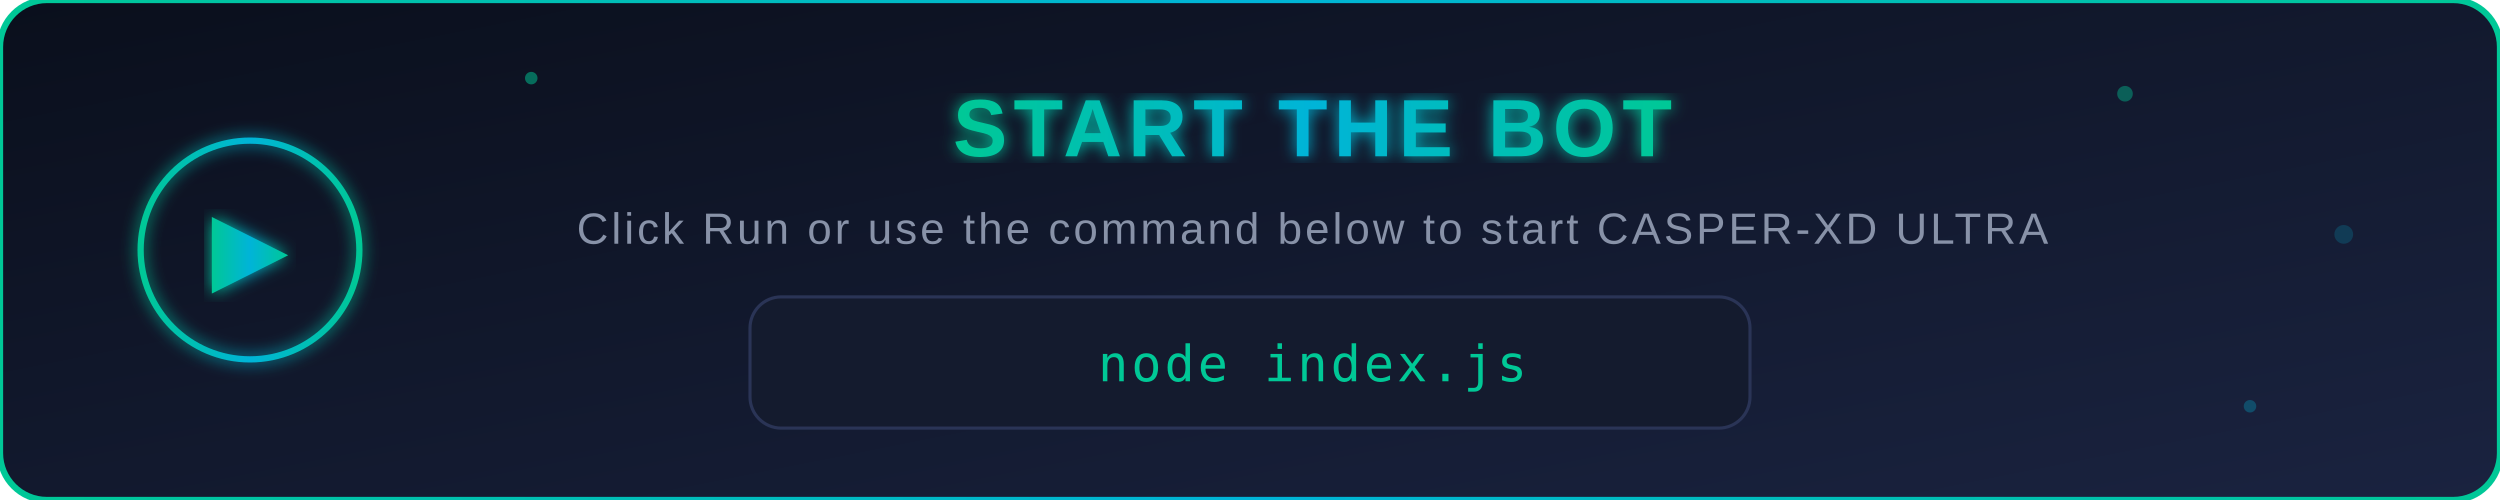
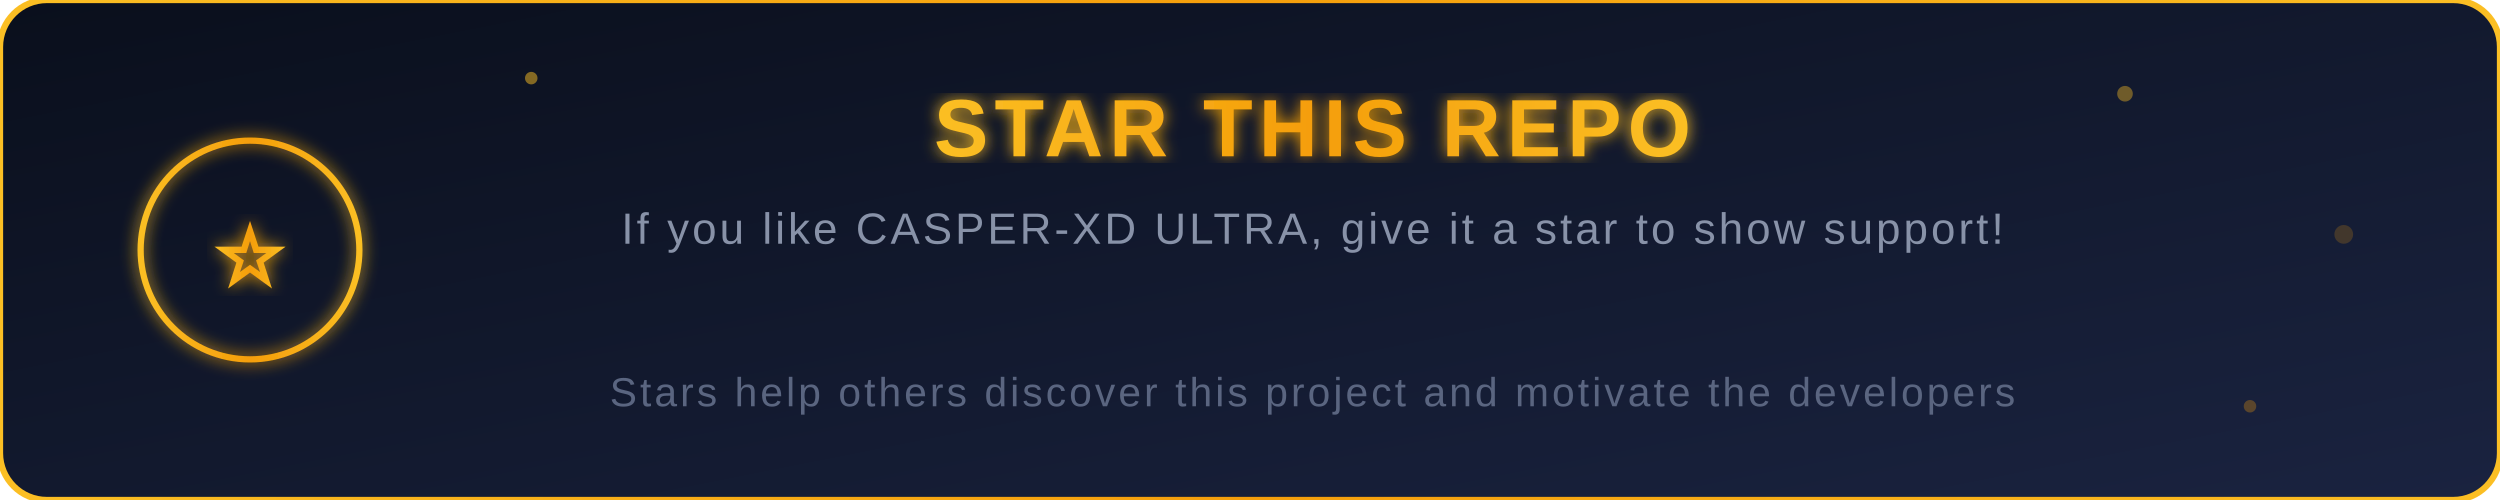
<svg xmlns="http://www.w3.org/2000/svg" viewBox="0 0 800 160" width="800">
  <defs>
    <linearGradient id="sBg" x1="0%" y1="0%" x2="100%" y2="100%">
      <stop offset="0%" style="stop-color:#0a0f1c;stop-opacity:1" />
      <stop offset="100%" style="stop-color:#1a2340;stop-opacity:1" />
    </linearGradient>
    <linearGradient id="sGrad" x1="0%" y1="0%" x2="100%" y2="0%">
-       <stop offset="0%" style="stop-color:#00c896" />
-       <stop offset="50%" style="stop-color:#00b4d8" />
-       <stop offset="100%" style="stop-color:#00c896" />
-     </linearGradient>
-     <linearGradient id="sBtn" x1="0%" y1="0%" x2="100%" y2="0%">
-       <stop offset="0%" style="stop-color:#00c896" />
-       <stop offset="100%" style="stop-color:#00b4d8" />
+       <stop offset="0%" style="stop-color:#fbbf24" />
+       <stop offset="50%" style="stop-color:#f59e0b" />
+       <stop offset="100%" style="stop-color:#fbbf24" />
    </linearGradient>
    <filter id="sGlow">
      <feGaussianBlur stdDeviation="2.5" result="blur" />
      <feMerge>
        <feMergeNode in="blur" />
        <feMergeNode in="SourceGraphic" />
      </feMerge>
    </filter>
  </defs>
  <rect width="800" height="160" rx="15" fill="url(#sBg)" stroke="url(#sGrad)" stroke-width="2" />
  <circle cx="80" cy="80" r="35" fill="none" stroke="url(#sGrad)" stroke-width="2" filter="url(#sGlow)" />
-   <text x="80" y="90" text-anchor="middle" fill="url(#sGrad)" font-family="Arial,sans-serif" font-size="32" filter="url(#sGlow)">▶</text>
-   <text x="420" y="50" text-anchor="middle" fill="url(#sGrad)" font-family="Arial,sans-serif" font-weight="bold" font-size="26" letter-spacing="2" filter="url(#sGlow)">START THE BOT</text>
-   <text x="420" y="78" text-anchor="middle" fill="#8892a8" font-family="Arial,sans-serif" font-size="14" letter-spacing="1">Click Run or use the command below to start CASPER-XD ULTRA</text>
-   <rect x="240" y="95" width="320" height="42" rx="10" fill="#141b2e" stroke="#2a3456" stroke-width="1" />
-   <text x="420" y="122" text-anchor="middle" fill="#00c896" font-family="monospace" font-size="16" letter-spacing="1">node index.js</text>
-   <circle cx="680" cy="30" r="2.5" fill="#00c896" opacity="0.4" />
-   <circle cx="720" cy="130" r="2" fill="#00b4d8" opacity="0.3" />
-   <circle cx="170" cy="25" r="2" fill="#00c896" opacity="0.5" />
-   <circle cx="750" cy="75" r="3" fill="#00b4d8" opacity="0.2" />
+   <text x="80" y="92" text-anchor="middle" fill="url(#sGrad)" font-family="Arial,sans-serif" font-size="36" filter="url(#sGlow)">⭐</text>
+   <text x="420" y="50" text-anchor="middle" fill="url(#sGrad)" font-family="Arial,sans-serif" font-weight="bold" font-size="26" letter-spacing="2" filter="url(#sGlow)">STAR THIS REPO</text>
+   <text x="420" y="78" text-anchor="middle" fill="#8892a8" font-family="Arial,sans-serif" font-size="14" letter-spacing="1">If you like CASPER-XD ULTRA, give it a star to show support!</text>
+   <text x="420" y="130" text-anchor="middle" fill="#5a6580" font-family="Arial,sans-serif" font-size="13" letter-spacing="1">Stars help others discover this project and motivate the developers</text>
+   <circle cx="680" cy="30" r="2.5" fill="#fbbf24" opacity="0.4" />
+   <circle cx="720" cy="130" r="2" fill="#f59e0b" opacity="0.3" />
+   <circle cx="170" cy="25" r="2" fill="#fbbf24" opacity="0.5" />
+   <circle cx="750" cy="75" r="3" fill="#f59e0b" opacity="0.2" />
</svg>
